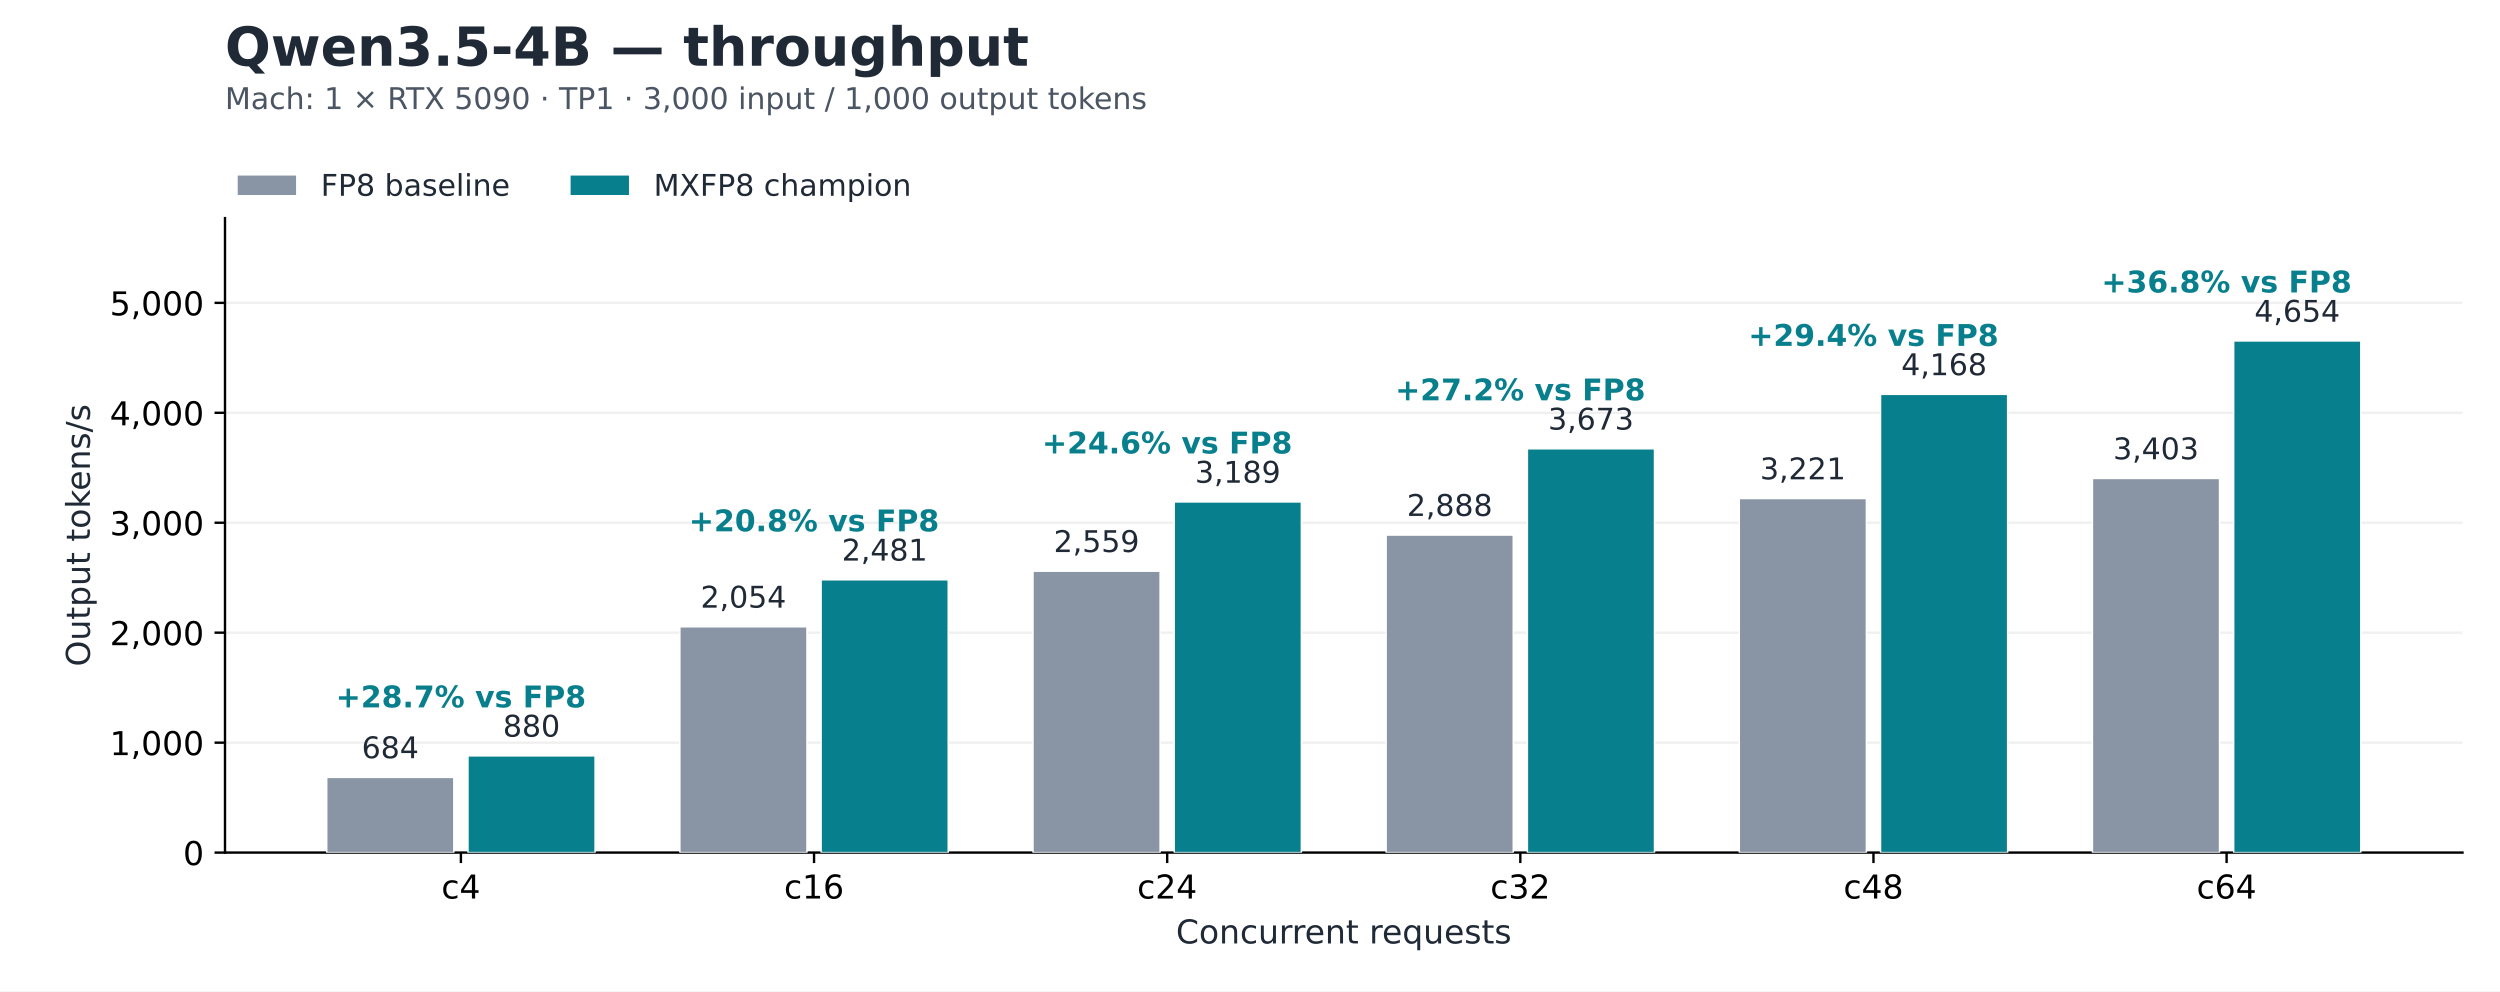
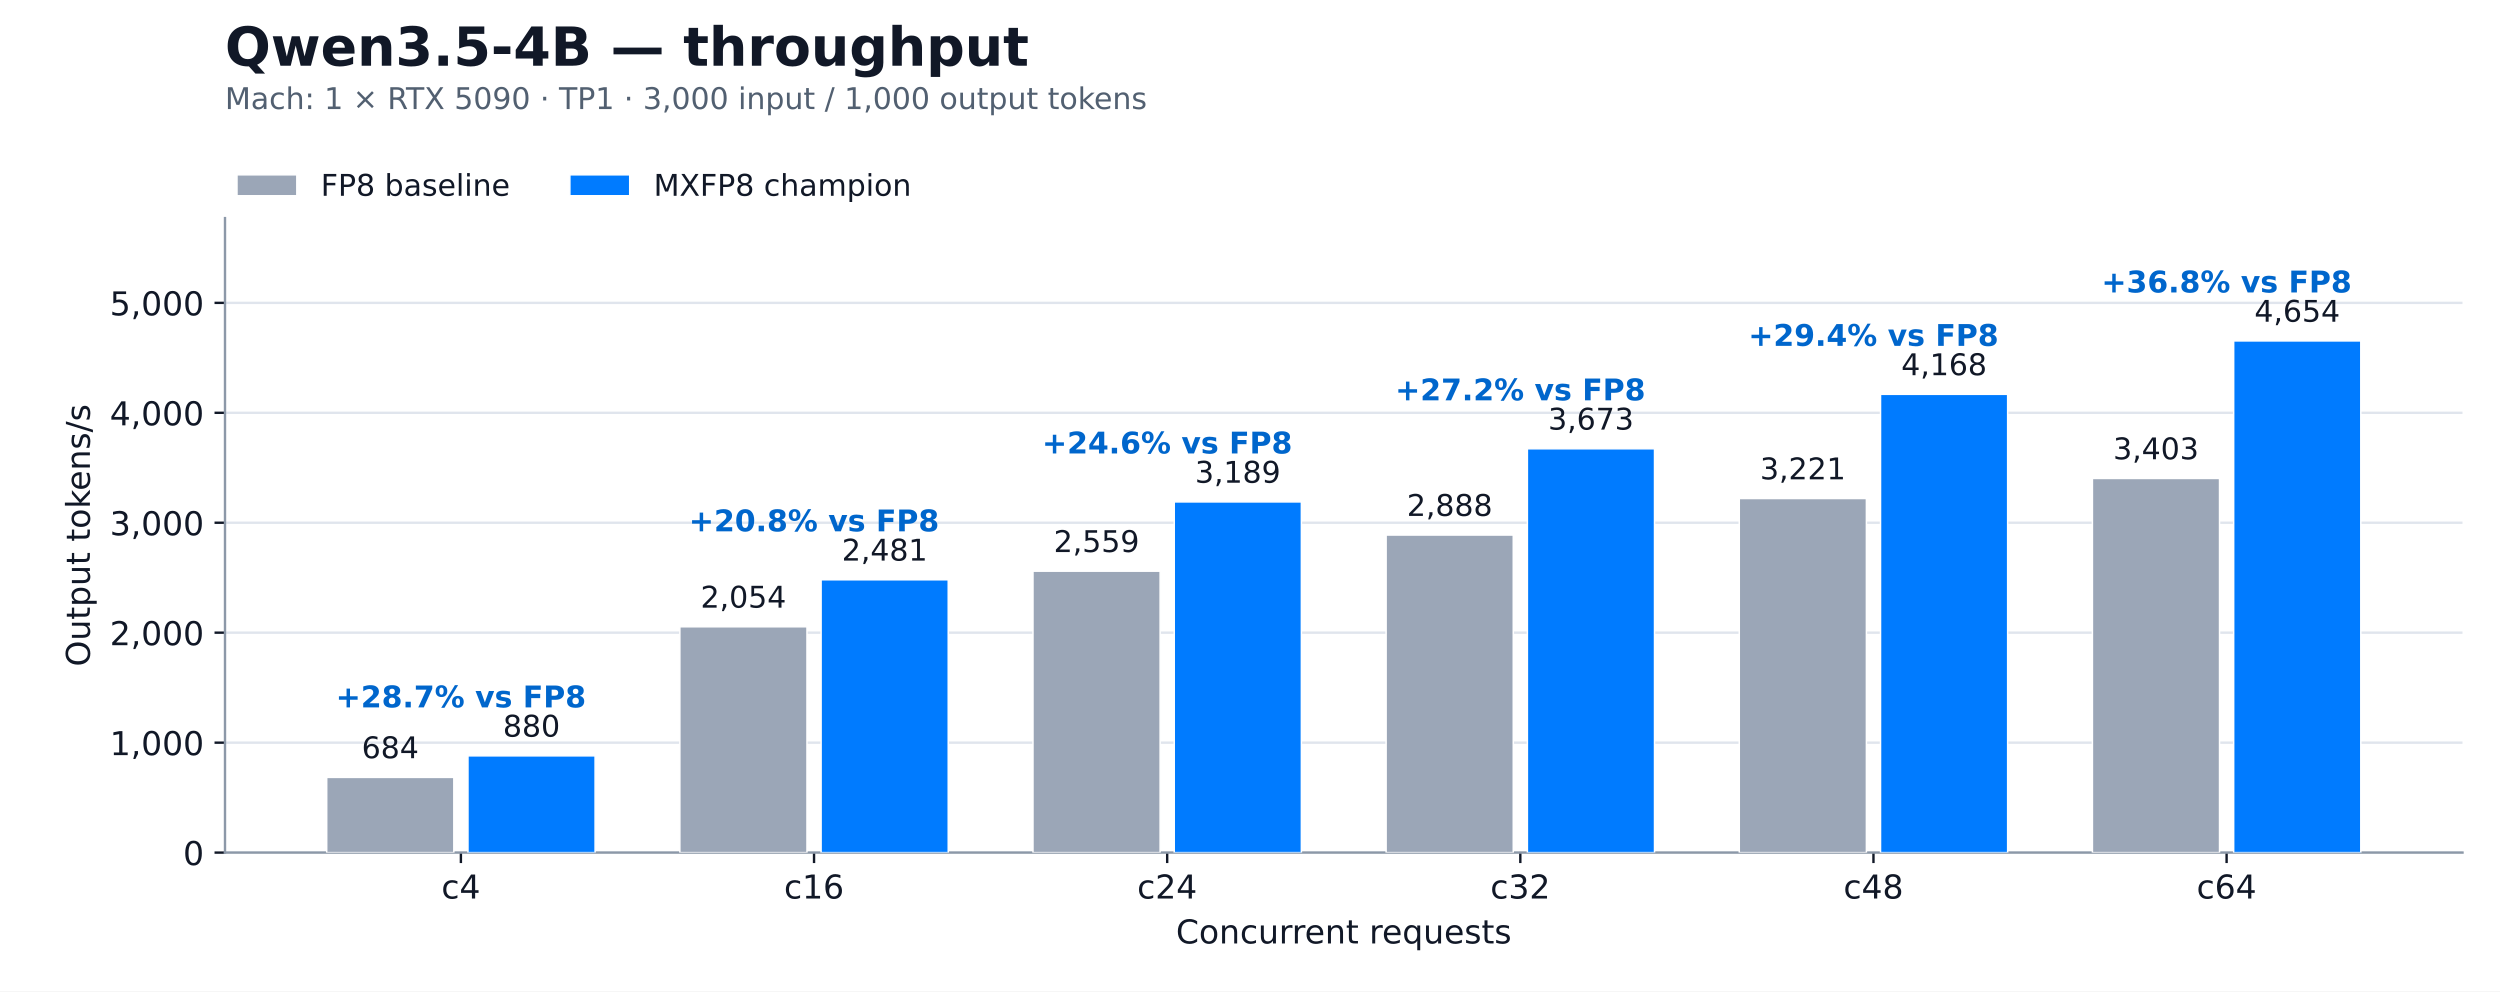
<svg xmlns="http://www.w3.org/2000/svg" xmlns:xlink="http://www.w3.org/1999/xlink" width="835.2pt" height="331.2pt" viewBox="0 0 835.2 331.2" version="1.1">
  <defs>
-     <style type="text/css">*{stroke-linejoin: round; stroke-linecap: butt}</style>
+     <style type="text/css">:root { --chart-background: #ffffff; --chart-text: #111827; --chart-muted: #526071; --chart-axis: #8c98a8; --chart-grid: #cfd7e3; --chart-fp8: #9ba6b7; --chart-nvfp4: #526279; --chart-default: #9bc4f7; --chart-full: #007bff; --chart-emphasis: #0066cc; --chart-interval: #354152; } @media (prefers-color-scheme: dark) { :root { --chart-background: #0d1117; --chart-text: #e6edf3; --chart-muted: #9da7b3; --chart-axis: #6e7681; --chart-grid: #30363d; --chart-fp8: #778394; --chart-nvfp4: #a2b0c3; --chart-default: #284f7d; --chart-full: #379bff; --chart-emphasis: #58a6ff; --chart-interval: #c9d1d9; } }
+ *{stroke-linejoin: round; stroke-linecap: butt}</style>
  </defs>
  <g id="figure_1">
    <g id="patch_1">
-       <path d="M 0 331.2 L 835.2 331.2 L 835.2 0 L 0 0 z " style="fill: #ffffff" />
+       <path d="M 0 331.2 L 835.2 331.2 L 835.2 0 L 0 0 z " style="fill: var(--chart-background, #ffffff)" />
    </g>
    <g id="axes_1">
      <g id="patch_2">
-         <path d="M 75.168 284.832 L 822.672 284.832 L 822.672 72.864 L 75.168 72.864 z " style="fill: #ffffff" />
+         <path d="M 75.168 284.832 L 822.672 284.832 L 822.672 72.864 L 75.168 72.864 z " style="fill: var(--chart-background, #ffffff)" />
      </g>
      <g id="matplotlib.axis_1">
        <g id="xtick_1">
          <g id="line2d_1">
            <defs>
-               <path id="ma01ef1c068" d="M 0 0 L 0 3.5 " style="stroke: #000000; stroke-width: 0.8" />
+               <path id="mda2817284b" d="M 0 0 L 0 3.5 " style="stroke: var(--chart-text, #111827); stroke-width: 0.8" />
            </defs>
            <g>
-               <use xlink:href="#ma01ef1c068" x="153.977" y="284.832" style="stroke: #000000; stroke-width: 0.8" />
+               <use xlink:href="#mda2817284b" x="153.977" y="284.832" style="fill: var(--chart-text, #111827); stroke: var(--chart-text, #111827); stroke-width: 0.8" />
            </g>
          </g>
          <g id="text_1">
-             <text style="font-size: 11px; font-family: 'DejaVu Sans'; text-anchor: middle" x="153.977" y="300.189" transform="rotate(-0 153.9768 300.1894)">c4</text>
+             <text style="font-size: 11px; font-family: 'DejaVu Sans'; text-anchor: middle; fill: var(--chart-text, #111827)" x="153.977" y="300.189" transform="rotate(-0 153.9768 300.1894)">c4</text>
          </g>
        </g>
        <g id="xtick_2">
          <g id="line2d_2">
            <g>
-               <use xlink:href="#ma01ef1c068" x="271.954" y="284.832" style="stroke: #000000; stroke-width: 0.8" />
+               <use xlink:href="#mda2817284b" x="271.954" y="284.832" style="fill: var(--chart-text, #111827); stroke: var(--chart-text, #111827); stroke-width: 0.8" />
            </g>
          </g>
          <g id="text_2">
-             <text style="font-size: 11px; font-family: 'DejaVu Sans'; text-anchor: middle" x="271.954" y="300.189" transform="rotate(-0 271.9541 300.1894)">c16</text>
+             <text style="font-size: 11px; font-family: 'DejaVu Sans'; text-anchor: middle; fill: var(--chart-text, #111827)" x="271.954" y="300.189" transform="rotate(-0 271.9541 300.1894)">c16</text>
          </g>
        </g>
        <g id="xtick_3">
          <g id="line2d_3">
            <g>
-               <use xlink:href="#ma01ef1c068" x="389.931" y="284.832" style="stroke: #000000; stroke-width: 0.8" />
+               <use xlink:href="#mda2817284b" x="389.931" y="284.832" style="fill: var(--chart-text, #111827); stroke: var(--chart-text, #111827); stroke-width: 0.8" />
            </g>
          </g>
          <g id="text_3">
-             <text style="font-size: 11px; font-family: 'DejaVu Sans'; text-anchor: middle" x="389.931" y="300.189" transform="rotate(-0 389.9314 300.1894)">c24</text>
+             <text style="font-size: 11px; font-family: 'DejaVu Sans'; text-anchor: middle; fill: var(--chart-text, #111827)" x="389.931" y="300.189" transform="rotate(-0 389.9314 300.1894)">c24</text>
          </g>
        </g>
        <g id="xtick_4">
          <g id="line2d_4">
            <g>
-               <use xlink:href="#ma01ef1c068" x="507.909" y="284.832" style="stroke: #000000; stroke-width: 0.8" />
+               <use xlink:href="#mda2817284b" x="507.909" y="284.832" style="fill: var(--chart-text, #111827); stroke: var(--chart-text, #111827); stroke-width: 0.8" />
            </g>
          </g>
          <g id="text_4">
-             <text style="font-size: 11px; font-family: 'DejaVu Sans'; text-anchor: middle" x="507.909" y="300.189" transform="rotate(-0 507.9086 300.1894)">c32</text>
+             <text style="font-size: 11px; font-family: 'DejaVu Sans'; text-anchor: middle; fill: var(--chart-text, #111827)" x="507.909" y="300.189" transform="rotate(-0 507.9086 300.1894)">c32</text>
          </g>
        </g>
        <g id="xtick_5">
          <g id="line2d_5">
            <g>
-               <use xlink:href="#ma01ef1c068" x="625.886" y="284.832" style="stroke: #000000; stroke-width: 0.8" />
+               <use xlink:href="#mda2817284b" x="625.886" y="284.832" style="fill: var(--chart-text, #111827); stroke: var(--chart-text, #111827); stroke-width: 0.8" />
            </g>
          </g>
          <g id="text_5">
-             <text style="font-size: 11px; font-family: 'DejaVu Sans'; text-anchor: middle" x="625.886" y="300.189" transform="rotate(-0 625.8859 300.1894)">c48</text>
+             <text style="font-size: 11px; font-family: 'DejaVu Sans'; text-anchor: middle; fill: var(--chart-text, #111827)" x="625.886" y="300.189" transform="rotate(-0 625.8859 300.1894)">c48</text>
          </g>
        </g>
        <g id="xtick_6">
          <g id="line2d_6">
            <g>
-               <use xlink:href="#ma01ef1c068" x="743.863" y="284.832" style="stroke: #000000; stroke-width: 0.8" />
+               <use xlink:href="#mda2817284b" x="743.863" y="284.832" style="fill: var(--chart-text, #111827); stroke: var(--chart-text, #111827); stroke-width: 0.8" />
            </g>
          </g>
          <g id="text_6">
-             <text style="font-size: 11px; font-family: 'DejaVu Sans'; text-anchor: middle" x="743.863" y="300.189" transform="rotate(-0 743.8632 300.1894)">c64</text>
+             <text style="font-size: 11px; font-family: 'DejaVu Sans'; text-anchor: middle; fill: var(--chart-text, #111827)" x="743.863" y="300.189" transform="rotate(-0 743.8632 300.1894)">c64</text>
          </g>
        </g>
        <g id="text_7">
-           <text style="font-size: 11px; font-family: 'DejaVu Sans'; text-anchor: middle; fill: #202936" x="448.92" y="315.189" transform="rotate(-0 448.92 315.1894)">Concurrent requests</text>
+           <text style="font-size: 11px; font-family: 'DejaVu Sans'; text-anchor: middle; fill: var(--chart-text, #111827)" x="448.92" y="315.189" transform="rotate(-0 448.92 315.1894)">Concurrent requests</text>
        </g>
      </g>
      <g id="matplotlib.axis_2">
        <g id="ytick_1">
          <g id="line2d_7">
-             <path d="M 75.168 284.832 L 822.672 284.832 " clip-path="url(#pee275df40e)" style="fill: none; stroke: #b0b0b0; stroke-opacity: 0.18; stroke-width: 0.8; stroke-linecap: square" />
+             <path d="M 75.168 284.832 L 822.672 284.832 " clip-path="url(#pee275df40e)" style="fill: none; stroke: var(--chart-grid, #cfd7e3); stroke-opacity: 0.65; stroke-width: 0.8; stroke-linecap: square" />
          </g>
          <g id="line2d_8">
            <defs>
-               <path id="m401d852f15" d="M 0 0 L -3.5 0 " style="stroke: #000000; stroke-width: 0.8" />
+               <path id="mc57290aba8" d="M 0 0 L -3.5 0 " style="stroke: var(--chart-text, #111827); stroke-width: 0.8" />
            </defs>
            <g>
-               <use xlink:href="#m401d852f15" x="75.168" y="284.832" style="stroke: #000000; stroke-width: 0.8" />
+               <use xlink:href="#mc57290aba8" x="75.168" y="284.832" style="fill: var(--chart-text, #111827); stroke: var(--chart-text, #111827); stroke-width: 0.8" />
            </g>
          </g>
          <g id="text_8">
-             <text style="font-size: 11px; font-family: 'DejaVu Sans'; text-anchor: end" x="68.168" y="289.011" transform="rotate(-0 68.168 289.0107)">0</text>
+             <text style="font-size: 11px; font-family: 'DejaVu Sans'; text-anchor: end; fill: var(--chart-text, #111827)" x="68.168" y="289.011" transform="rotate(-0 68.168 289.0107)">0</text>
          </g>
        </g>
        <g id="ytick_2">
          <g id="line2d_9">
-             <path d="M 75.168 248.101 L 822.672 248.101 " clip-path="url(#pee275df40e)" style="fill: none; stroke: #b0b0b0; stroke-opacity: 0.18; stroke-width: 0.8; stroke-linecap: square" />
+             <path d="M 75.168 248.101 L 822.672 248.101 " clip-path="url(#pee275df40e)" style="fill: none; stroke: var(--chart-grid, #cfd7e3); stroke-opacity: 0.65; stroke-width: 0.8; stroke-linecap: square" />
          </g>
          <g id="line2d_10">
            <g>
-               <use xlink:href="#m401d852f15" x="75.168" y="248.101" style="stroke: #000000; stroke-width: 0.8" />
+               <use xlink:href="#mc57290aba8" x="75.168" y="248.101" style="fill: var(--chart-text, #111827); stroke: var(--chart-text, #111827); stroke-width: 0.8" />
            </g>
          </g>
          <g id="text_9">
-             <text style="font-size: 11px; font-family: 'DejaVu Sans'; text-anchor: end" x="68.168" y="252.28" transform="rotate(-0 68.168 252.28)">1,000</text>
+             <text style="font-size: 11px; font-family: 'DejaVu Sans'; text-anchor: end; fill: var(--chart-text, #111827)" x="68.168" y="252.28" transform="rotate(-0 68.168 252.28)">1,000</text>
          </g>
        </g>
        <g id="ytick_3">
          <g id="line2d_11">
-             <path d="M 75.168 211.371 L 822.672 211.371 " clip-path="url(#pee275df40e)" style="fill: none; stroke: #b0b0b0; stroke-opacity: 0.18; stroke-width: 0.8; stroke-linecap: square" />
+             <path d="M 75.168 211.371 L 822.672 211.371 " clip-path="url(#pee275df40e)" style="fill: none; stroke: var(--chart-grid, #cfd7e3); stroke-opacity: 0.65; stroke-width: 0.8; stroke-linecap: square" />
          </g>
          <g id="line2d_12">
            <g>
-               <use xlink:href="#m401d852f15" x="75.168" y="211.371" style="stroke: #000000; stroke-width: 0.8" />
+               <use xlink:href="#mc57290aba8" x="75.168" y="211.371" style="fill: var(--chart-text, #111827); stroke: var(--chart-text, #111827); stroke-width: 0.8" />
            </g>
          </g>
          <g id="text_10">
-             <text style="font-size: 11px; font-family: 'DejaVu Sans'; text-anchor: end" x="68.168" y="215.549" transform="rotate(-0 68.168 215.5494)">2,000</text>
+             <text style="font-size: 11px; font-family: 'DejaVu Sans'; text-anchor: end; fill: var(--chart-text, #111827)" x="68.168" y="215.549" transform="rotate(-0 68.168 215.5494)">2,000</text>
          </g>
        </g>
        <g id="ytick_4">
          <g id="line2d_13">
-             <path d="M 75.168 174.64 L 822.672 174.64 " clip-path="url(#pee275df40e)" style="fill: none; stroke: #b0b0b0; stroke-opacity: 0.18; stroke-width: 0.8; stroke-linecap: square" />
+             <path d="M 75.168 174.64 L 822.672 174.64 " clip-path="url(#pee275df40e)" style="fill: none; stroke: var(--chart-grid, #cfd7e3); stroke-opacity: 0.65; stroke-width: 0.8; stroke-linecap: square" />
          </g>
          <g id="line2d_14">
            <g>
-               <use xlink:href="#m401d852f15" x="75.168" y="174.64" style="stroke: #000000; stroke-width: 0.8" />
+               <use xlink:href="#mc57290aba8" x="75.168" y="174.64" style="fill: var(--chart-text, #111827); stroke: var(--chart-text, #111827); stroke-width: 0.8" />
            </g>
          </g>
          <g id="text_11">
-             <text style="font-size: 11px; font-family: 'DejaVu Sans'; text-anchor: end" x="68.168" y="178.819" transform="rotate(-0 68.168 178.8187)">3,000</text>
+             <text style="font-size: 11px; font-family: 'DejaVu Sans'; text-anchor: end; fill: var(--chart-text, #111827)" x="68.168" y="178.819" transform="rotate(-0 68.168 178.8187)">3,000</text>
          </g>
        </g>
        <g id="ytick_5">
          <g id="line2d_15">
-             <path d="M 75.168 137.909 L 822.672 137.909 " clip-path="url(#pee275df40e)" style="fill: none; stroke: #b0b0b0; stroke-opacity: 0.18; stroke-width: 0.8; stroke-linecap: square" />
+             <path d="M 75.168 137.909 L 822.672 137.909 " clip-path="url(#pee275df40e)" style="fill: none; stroke: var(--chart-grid, #cfd7e3); stroke-opacity: 0.65; stroke-width: 0.8; stroke-linecap: square" />
          </g>
          <g id="line2d_16">
            <g>
-               <use xlink:href="#m401d852f15" x="75.168" y="137.909" style="stroke: #000000; stroke-width: 0.8" />
+               <use xlink:href="#mc57290aba8" x="75.168" y="137.909" style="fill: var(--chart-text, #111827); stroke: var(--chart-text, #111827); stroke-width: 0.8" />
            </g>
          </g>
          <g id="text_12">
-             <text style="font-size: 11px; font-family: 'DejaVu Sans'; text-anchor: end" x="68.168" y="142.088" transform="rotate(-0 68.168 142.088)">4,000</text>
+             <text style="font-size: 11px; font-family: 'DejaVu Sans'; text-anchor: end; fill: var(--chart-text, #111827)" x="68.168" y="142.088" transform="rotate(-0 68.168 142.088)">4,000</text>
          </g>
        </g>
        <g id="ytick_6">
          <g id="line2d_17">
-             <path d="M 75.168 101.179 L 822.672 101.179 " clip-path="url(#pee275df40e)" style="fill: none; stroke: #b0b0b0; stroke-opacity: 0.18; stroke-width: 0.8; stroke-linecap: square" />
+             <path d="M 75.168 101.179 L 822.672 101.179 " clip-path="url(#pee275df40e)" style="fill: none; stroke: var(--chart-grid, #cfd7e3); stroke-opacity: 0.65; stroke-width: 0.8; stroke-linecap: square" />
          </g>
          <g id="line2d_18">
            <g>
-               <use xlink:href="#m401d852f15" x="75.168" y="101.179" style="stroke: #000000; stroke-width: 0.8" />
+               <use xlink:href="#mc57290aba8" x="75.168" y="101.179" style="fill: var(--chart-text, #111827); stroke: var(--chart-text, #111827); stroke-width: 0.8" />
            </g>
          </g>
          <g id="text_13">
-             <text style="font-size: 11px; font-family: 'DejaVu Sans'; text-anchor: end" x="68.168" y="105.357" transform="rotate(-0 68.168 105.3573)">5,000</text>
+             <text style="font-size: 11px; font-family: 'DejaVu Sans'; text-anchor: end; fill: var(--chart-text, #111827)" x="68.168" y="105.357" transform="rotate(-0 68.168 105.3573)">5,000</text>
          </g>
        </g>
        <g id="text_14">
-           <text style="font-size: 11px; font-family: 'DejaVu Sans'; text-anchor: middle; fill: #202936" x="30.034" y="178.848" transform="rotate(-90 30.03448 178.848)">Output tokens/s</text>
+           <text style="font-size: 11px; font-family: 'DejaVu Sans'; text-anchor: middle; fill: var(--chart-text, #111827)" x="30.034" y="178.848" transform="rotate(-90 30.03448 178.848)">Output tokens/s</text>
        </g>
      </g>
      <g id="patch_3">
-         <path d="M 75.168 284.832 L 75.168 72.864 " style="fill: none; stroke: #000000; stroke-width: 0.8; stroke-linejoin: miter; stroke-linecap: square" />
+         <path d="M 75.168 284.832 L 75.168 72.864 " style="fill: none; stroke: var(--chart-axis, #8c98a8); stroke-width: 0.8; stroke-linejoin: miter; stroke-linecap: square" />
      </g>
      <g id="patch_4">
-         <path d="M 75.168 284.832 L 822.672 284.832 " style="fill: none; stroke: #000000; stroke-width: 0.8; stroke-linejoin: miter; stroke-linecap: square" />
+         <path d="M 75.168 284.832 L 822.672 284.832 " style="fill: none; stroke: var(--chart-axis, #8c98a8); stroke-width: 0.8; stroke-linejoin: miter; stroke-linecap: square" />
      </g>
      <g id="patch_5">
-         <path d="M 109.145 284.832 L 151.617 284.832 L 151.617 259.71 L 109.145 259.71 z " clip-path="url(#pee275df40e)" style="fill: #8994a4; stroke: #ffffff; stroke-width: 0.5; stroke-linejoin: miter" />
+         <path d="M 109.145 284.832 L 151.617 284.832 L 151.617 259.71 L 109.145 259.71 z " clip-path="url(#pee275df40e)" style="fill: var(--chart-fp8, #9ba6b7); stroke: var(--chart-background, #ffffff); stroke-width: 0.5; stroke-linejoin: miter" />
      </g>
      <g id="patch_6">
-         <path d="M 227.123 284.832 L 269.595 284.832 L 269.595 209.404 L 227.123 209.404 z " clip-path="url(#pee275df40e)" style="fill: #8994a4; stroke: #ffffff; stroke-width: 0.5; stroke-linejoin: miter" />
+         <path d="M 227.123 284.832 L 269.595 284.832 L 269.595 209.404 L 227.123 209.404 z " clip-path="url(#pee275df40e)" style="fill: var(--chart-fp8, #9ba6b7); stroke: var(--chart-background, #ffffff); stroke-width: 0.5; stroke-linejoin: miter" />
      </g>
      <g id="patch_7">
-         <path d="M 345.1 284.832 L 387.572 284.832 L 387.572 190.829 L 345.1 190.829 z " clip-path="url(#pee275df40e)" style="fill: #8994a4; stroke: #ffffff; stroke-width: 0.5; stroke-linejoin: miter" />
+         <path d="M 345.1 284.832 L 387.572 284.832 L 387.572 190.829 L 345.1 190.829 z " clip-path="url(#pee275df40e)" style="fill: var(--chart-fp8, #9ba6b7); stroke: var(--chart-background, #ffffff); stroke-width: 0.5; stroke-linejoin: miter" />
      </g>
      <g id="patch_8">
-         <path d="M 463.077 284.832 L 505.549 284.832 L 505.549 178.76 L 463.077 178.76 z " clip-path="url(#pee275df40e)" style="fill: #8994a4; stroke: #ffffff; stroke-width: 0.5; stroke-linejoin: miter" />
+         <path d="M 463.077 284.832 L 505.549 284.832 L 505.549 178.76 L 463.077 178.76 z " clip-path="url(#pee275df40e)" style="fill: var(--chart-fp8, #9ba6b7); stroke: var(--chart-background, #ffffff); stroke-width: 0.5; stroke-linejoin: miter" />
      </g>
      <g id="patch_9">
-         <path d="M 581.055 284.832 L 623.526 284.832 L 623.526 166.539 L 581.055 166.539 z " clip-path="url(#pee275df40e)" style="fill: #8994a4; stroke: #ffffff; stroke-width: 0.5; stroke-linejoin: miter" />
+         <path d="M 581.055 284.832 L 623.526 284.832 L 623.526 166.539 L 581.055 166.539 z " clip-path="url(#pee275df40e)" style="fill: var(--chart-fp8, #9ba6b7); stroke: var(--chart-background, #ffffff); stroke-width: 0.5; stroke-linejoin: miter" />
      </g>
      <g id="patch_10">
-         <path d="M 699.032 284.832 L 741.504 284.832 L 741.504 159.846 L 699.032 159.846 z " clip-path="url(#pee275df40e)" style="fill: #8994a4; stroke: #ffffff; stroke-width: 0.5; stroke-linejoin: miter" />
+         <path d="M 699.032 284.832 L 741.504 284.832 L 741.504 159.846 L 699.032 159.846 z " clip-path="url(#pee275df40e)" style="fill: var(--chart-fp8, #9ba6b7); stroke: var(--chart-background, #ffffff); stroke-width: 0.5; stroke-linejoin: miter" />
      </g>
      <g id="text_15">
-         <text style="font-size: 10px; font-family: 'DejaVu Sans'; text-anchor: middle; fill: #202936" x="130.381" y="253.307" transform="rotate(-0 130.3814 253.3074)">684</text>
+         <text style="font-size: 10px; font-family: 'DejaVu Sans'; text-anchor: middle; fill: var(--chart-text, #111827)" x="130.381" y="253.307" transform="rotate(-0 130.3814 253.3074)">684</text>
      </g>
      <g id="text_16">
-         <text style="font-size: 10px; font-family: 'DejaVu Sans'; text-anchor: middle; fill: #202936" x="248.359" y="203.001" transform="rotate(-0 248.3586 203.0015)">2,054</text>
+         <text style="font-size: 10px; font-family: 'DejaVu Sans'; text-anchor: middle; fill: var(--chart-text, #111827)" x="248.359" y="203.001" transform="rotate(-0 248.3586 203.0015)">2,054</text>
      </g>
      <g id="text_17">
-         <text style="font-size: 10px; font-family: 'DejaVu Sans'; text-anchor: middle; fill: #202936" x="366.336" y="184.426" transform="rotate(-0 366.3359 184.4262)">2,559</text>
+         <text style="font-size: 10px; font-family: 'DejaVu Sans'; text-anchor: middle; fill: var(--chart-text, #111827)" x="366.336" y="184.426" transform="rotate(-0 366.3359 184.4262)">2,559</text>
      </g>
      <g id="text_18">
-         <text style="font-size: 10px; font-family: 'DejaVu Sans'; text-anchor: middle; fill: #202936" x="484.313" y="172.358" transform="rotate(-0 484.3132 172.3579)">2,888</text>
+         <text style="font-size: 10px; font-family: 'DejaVu Sans'; text-anchor: middle; fill: var(--chart-text, #111827)" x="484.313" y="172.358" transform="rotate(-0 484.3132 172.3579)">2,888</text>
      </g>
      <g id="text_19">
-         <text style="font-size: 10px; font-family: 'DejaVu Sans'; text-anchor: middle; fill: #202936" x="602.29" y="160.137" transform="rotate(-0 602.2905 160.1367)">3,221</text>
+         <text style="font-size: 10px; font-family: 'DejaVu Sans'; text-anchor: middle; fill: var(--chart-text, #111827)" x="602.29" y="160.137" transform="rotate(-0 602.2905 160.1367)">3,221</text>
      </g>
      <g id="text_20">
-         <text style="font-size: 10px; font-family: 'DejaVu Sans'; text-anchor: middle; fill: #202936" x="720.268" y="153.444" transform="rotate(-0 720.2677 153.4441)">3,403</text>
+         <text style="font-size: 10px; font-family: 'DejaVu Sans'; text-anchor: middle; fill: var(--chart-text, #111827)" x="720.268" y="153.444" transform="rotate(-0 720.2677 153.4441)">3,403</text>
      </g>
      <g id="patch_11">
-         <path d="M 156.336 284.832 L 198.808 284.832 L 198.808 252.504 L 156.336 252.504 z " clip-path="url(#pee275df40e)" style="fill: #087f8c; stroke: #ffffff; stroke-width: 0.5; stroke-linejoin: miter" />
+         <path d="M 156.336 284.832 L 198.808 284.832 L 198.808 252.504 L 156.336 252.504 z " clip-path="url(#pee275df40e)" style="fill: var(--chart-full, #007bff); stroke: var(--chart-background, #ffffff); stroke-width: 0.5; stroke-linejoin: miter" />
      </g>
      <g id="patch_12">
-         <path d="M 274.314 284.832 L 316.785 284.832 L 316.785 193.692 L 274.314 193.692 z " clip-path="url(#pee275df40e)" style="fill: #087f8c; stroke: #ffffff; stroke-width: 0.5; stroke-linejoin: miter" />
+         <path d="M 274.314 284.832 L 316.785 284.832 L 316.785 193.692 L 274.314 193.692 z " clip-path="url(#pee275df40e)" style="fill: var(--chart-full, #007bff); stroke: var(--chart-background, #ffffff); stroke-width: 0.5; stroke-linejoin: miter" />
      </g>
      <g id="patch_13">
-         <path d="M 392.291 284.832 L 434.763 284.832 L 434.763 167.683 L 392.291 167.683 z " clip-path="url(#pee275df40e)" style="fill: #087f8c; stroke: #ffffff; stroke-width: 0.5; stroke-linejoin: miter" />
+         <path d="M 392.291 284.832 L 434.763 284.832 L 434.763 167.683 L 392.291 167.683 z " clip-path="url(#pee275df40e)" style="fill: var(--chart-full, #007bff); stroke: var(--chart-background, #ffffff); stroke-width: 0.5; stroke-linejoin: miter" />
      </g>
      <g id="patch_14">
-         <path d="M 510.268 284.832 L 552.74 284.832 L 552.74 149.931 L 510.268 149.931 z " clip-path="url(#pee275df40e)" style="fill: #087f8c; stroke: #ffffff; stroke-width: 0.5; stroke-linejoin: miter" />
+         <path d="M 510.268 284.832 L 552.74 284.832 L 552.74 149.931 L 510.268 149.931 z " clip-path="url(#pee275df40e)" style="fill: var(--chart-full, #007bff); stroke: var(--chart-background, #ffffff); stroke-width: 0.5; stroke-linejoin: miter" />
      </g>
      <g id="patch_15">
-         <path d="M 628.245 284.832 L 670.717 284.832 L 670.717 131.737 L 628.245 131.737 z " clip-path="url(#pee275df40e)" style="fill: #087f8c; stroke: #ffffff; stroke-width: 0.5; stroke-linejoin: miter" />
+         <path d="M 628.245 284.832 L 670.717 284.832 L 670.717 131.737 L 628.245 131.737 z " clip-path="url(#pee275df40e)" style="fill: var(--chart-full, #007bff); stroke: var(--chart-background, #ffffff); stroke-width: 0.5; stroke-linejoin: miter" />
      </g>
      <g id="patch_16">
-         <path d="M 746.223 284.832 L 788.695 284.832 L 788.695 113.89 L 746.223 113.89 z " clip-path="url(#pee275df40e)" style="fill: #087f8c; stroke: #ffffff; stroke-width: 0.5; stroke-linejoin: miter" />
+         <path d="M 746.223 284.832 L 788.695 284.832 L 788.695 113.89 L 746.223 113.89 z " clip-path="url(#pee275df40e)" style="fill: var(--chart-full, #007bff); stroke: var(--chart-background, #ffffff); stroke-width: 0.5; stroke-linejoin: miter" />
      </g>
      <g id="text_21">
-         <text style="font-size: 10px; font-family: 'DejaVu Sans'; text-anchor: middle; fill: #202936" x="177.572" y="246.102" transform="rotate(-0 177.5723 246.1019)">880</text>
+         <text style="font-size: 10px; font-family: 'DejaVu Sans'; text-anchor: middle; fill: var(--chart-text, #111827)" x="177.572" y="246.102" transform="rotate(-0 177.5723 246.1019)">880</text>
      </g>
      <g id="text_22">
-         <text style="font-size: 10px; font-family: 'DejaVu Sans'; text-anchor: middle; fill: #202936" x="295.55" y="187.29" transform="rotate(-0 295.5495 187.2899)">2,481</text>
+         <text style="font-size: 10px; font-family: 'DejaVu Sans'; text-anchor: middle; fill: var(--chart-text, #111827)" x="295.55" y="187.29" transform="rotate(-0 295.5495 187.2899)">2,481</text>
      </g>
      <g id="text_23">
-         <text style="font-size: 10px; font-family: 'DejaVu Sans'; text-anchor: middle; fill: #202936" x="413.527" y="161.28" transform="rotate(-0 413.5268 161.2802)">3,189</text>
+         <text style="font-size: 10px; font-family: 'DejaVu Sans'; text-anchor: middle; fill: var(--chart-text, #111827)" x="413.527" y="161.28" transform="rotate(-0 413.5268 161.2802)">3,189</text>
      </g>
      <g id="text_24">
-         <text style="font-size: 10px; font-family: 'DejaVu Sans'; text-anchor: middle; fill: #202936" x="531.504" y="143.529" transform="rotate(-0 531.5041 143.5291)">3,673</text>
+         <text style="font-size: 10px; font-family: 'DejaVu Sans'; text-anchor: middle; fill: var(--chart-text, #111827)" x="531.504" y="143.529" transform="rotate(-0 531.5041 143.5291)">3,673</text>
      </g>
      <g id="text_25">
-         <text style="font-size: 10px; font-family: 'DejaVu Sans'; text-anchor: middle; fill: #202936" x="649.481" y="125.335" transform="rotate(-0 649.4814 125.3348)">4,168</text>
+         <text style="font-size: 10px; font-family: 'DejaVu Sans'; text-anchor: middle; fill: var(--chart-text, #111827)" x="649.481" y="125.335" transform="rotate(-0 649.4814 125.3348)">4,168</text>
      </g>
      <g id="text_26">
-         <text style="font-size: 10px; font-family: 'DejaVu Sans'; text-anchor: middle; fill: #202936" x="767.459" y="107.488" transform="rotate(-0 767.4586 107.4877)">4,654</text>
+         <text style="font-size: 10px; font-family: 'DejaVu Sans'; text-anchor: middle; fill: var(--chart-text, #111827)" x="767.459" y="107.488" transform="rotate(-0 767.4586 107.4877)">4,654</text>
      </g>
      <g id="text_27">
-         <text style="font-weight: 700; font-size: 10px; font-family: 'DejaVu Sans'; text-anchor: middle; fill: #087f8c" x="153.977" y="236.323" transform="rotate(-0 153.9768 236.3234)">+28.7% vs FP8</text>
+         <text style="font-weight: 700; font-size: 10px; font-family: 'DejaVu Sans'; text-anchor: middle; fill: var(--chart-emphasis, #0066cc)" x="153.977" y="236.323" transform="rotate(-0 153.9768 236.3234)">+28.7% vs FP8</text>
      </g>
      <g id="text_28">
-         <text style="font-weight: 700; font-size: 10px; font-family: 'DejaVu Sans'; text-anchor: middle; fill: #087f8c" x="271.954" y="177.511" transform="rotate(-0 271.9541 177.5115)">+20.8% vs FP8</text>
+         <text style="font-weight: 700; font-size: 10px; font-family: 'DejaVu Sans'; text-anchor: middle; fill: var(--chart-emphasis, #0066cc)" x="271.954" y="177.511" transform="rotate(-0 271.9541 177.5115)">+20.8% vs FP8</text>
      </g>
      <g id="text_29">
-         <text style="font-weight: 700; font-size: 10px; font-family: 'DejaVu Sans'; text-anchor: middle; fill: #087f8c" x="389.931" y="151.502" transform="rotate(-0 389.9314 151.5018)">+24.6% vs FP8</text>
+         <text style="font-weight: 700; font-size: 10px; font-family: 'DejaVu Sans'; text-anchor: middle; fill: var(--chart-emphasis, #0066cc)" x="389.931" y="151.502" transform="rotate(-0 389.9314 151.5018)">+24.6% vs FP8</text>
      </g>
      <g id="text_30">
-         <text style="font-weight: 700; font-size: 10px; font-family: 'DejaVu Sans'; text-anchor: middle; fill: #087f8c" x="507.909" y="133.751" transform="rotate(-0 507.9086 133.7506)">+27.2% vs FP8</text>
+         <text style="font-weight: 700; font-size: 10px; font-family: 'DejaVu Sans'; text-anchor: middle; fill: var(--chart-emphasis, #0066cc)" x="507.909" y="133.751" transform="rotate(-0 507.9086 133.7506)">+27.2% vs FP8</text>
      </g>
      <g id="text_31">
-         <text style="font-weight: 700; font-size: 10px; font-family: 'DejaVu Sans'; text-anchor: middle; fill: #087f8c" x="625.886" y="115.556" transform="rotate(-0 625.8859 115.5564)">+29.4% vs FP8</text>
+         <text style="font-weight: 700; font-size: 10px; font-family: 'DejaVu Sans'; text-anchor: middle; fill: var(--chart-emphasis, #0066cc)" x="625.886" y="115.556" transform="rotate(-0 625.8859 115.5564)">+29.4% vs FP8</text>
      </g>
      <g id="text_32">
-         <text style="font-weight: 700; font-size: 10px; font-family: 'DejaVu Sans'; text-anchor: middle; fill: #087f8c" x="743.863" y="97.709" transform="rotate(-0 743.8632 97.70926)">+36.8% vs FP8</text>
+         <text style="font-weight: 700; font-size: 10px; font-family: 'DejaVu Sans'; text-anchor: middle; fill: var(--chart-emphasis, #0066cc)" x="743.863" y="97.709" transform="rotate(-0 743.8632 97.70926)">+36.8% vs FP8</text>
      </g>
      <g id="legend_1">
        <g id="patch_17">
-           <path d="M 79.168 65.402 L 99.168 65.402 L 99.168 58.402 L 79.168 58.402 z " style="fill: #8994a4; stroke: #ffffff; stroke-width: 0.5; stroke-linejoin: miter" />
+           <path d="M 79.168 65.402 L 99.168 65.402 L 99.168 58.402 L 79.168 58.402 z " style="fill: var(--chart-fp8, #9ba6b7); stroke: var(--chart-background, #ffffff); stroke-width: 0.5; stroke-linejoin: miter" />
        </g>
        <g id="text_33">
-           <text style="font-size: 10px; font-family: 'DejaVu Sans'; text-anchor: start; fill: #202936" x="107.168" y="65.402" transform="rotate(-0 107.168 65.40182)">FP8 baseline</text>
+           <text style="font-size: 10px; font-family: 'DejaVu Sans'; text-anchor: start; fill: var(--chart-text, #111827)" x="107.168" y="65.402" transform="rotate(-0 107.168 65.40182)">FP8 baseline</text>
        </g>
        <g id="patch_18">
-           <path d="M 190.376 65.402 L 210.376 65.402 L 210.376 58.402 L 190.376 58.402 z " style="fill: #087f8c; stroke: #ffffff; stroke-width: 0.5; stroke-linejoin: miter" />
+           <path d="M 190.376 65.402 L 210.376 65.402 L 210.376 58.402 L 190.376 58.402 z " style="fill: var(--chart-full, #007bff); stroke: var(--chart-background, #ffffff); stroke-width: 0.5; stroke-linejoin: miter" />
        </g>
        <g id="text_34">
-           <text style="font-size: 10px; font-family: 'DejaVu Sans'; text-anchor: start; fill: #202936" x="218.376" y="65.402" transform="rotate(-0 218.3758 65.40182)">MXFP8 champion</text>
+           <text style="font-size: 10px; font-family: 'DejaVu Sans'; text-anchor: start; fill: var(--chart-text, #111827)" x="218.376" y="65.402" transform="rotate(-0 218.3758 65.40182)">MXFP8 champion</text>
        </g>
      </g>
    </g>
    <g id="text_35">
-       <text style="font-weight: 700; font-size: 18px; font-family: 'DejaVu Sans'; text-anchor: start; fill: #202936" x="75.168" y="21.957" transform="rotate(-0 75.168 21.95719)">Qwen3.5-4B — throughput</text>
+       <text style="font-weight: 700; font-size: 18px; font-family: 'DejaVu Sans'; text-anchor: start; fill: var(--chart-text, #111827)" x="75.168" y="21.957" transform="rotate(-0 75.168 21.95719)">Qwen3.5-4B — throughput</text>
    </g>
    <g id="text_36">
-       <text style="font-size: 10px; font-family: 'DejaVu Sans'; text-anchor: start; fill: #4b5563" x="75.168" y="36.432" transform="rotate(-0 75.168 36.432)">Mach: 1 × RTX 5090 · TP1 · 3,000 input / 1,000 output tokens</text>
+       <text style="font-size: 10px; font-family: 'DejaVu Sans'; text-anchor: start; fill: var(--chart-muted, #526071)" x="75.168" y="36.432" transform="rotate(-0 75.168 36.432)">Mach: 1 × RTX 5090 · TP1 · 3,000 input / 1,000 output tokens</text>
    </g>
  </g>
  <defs>
    <clipPath id="pee275df40e">
      <rect x="75.168" y="72.864" width="747.504" height="211.968" />
    </clipPath>
  </defs>
</svg>
